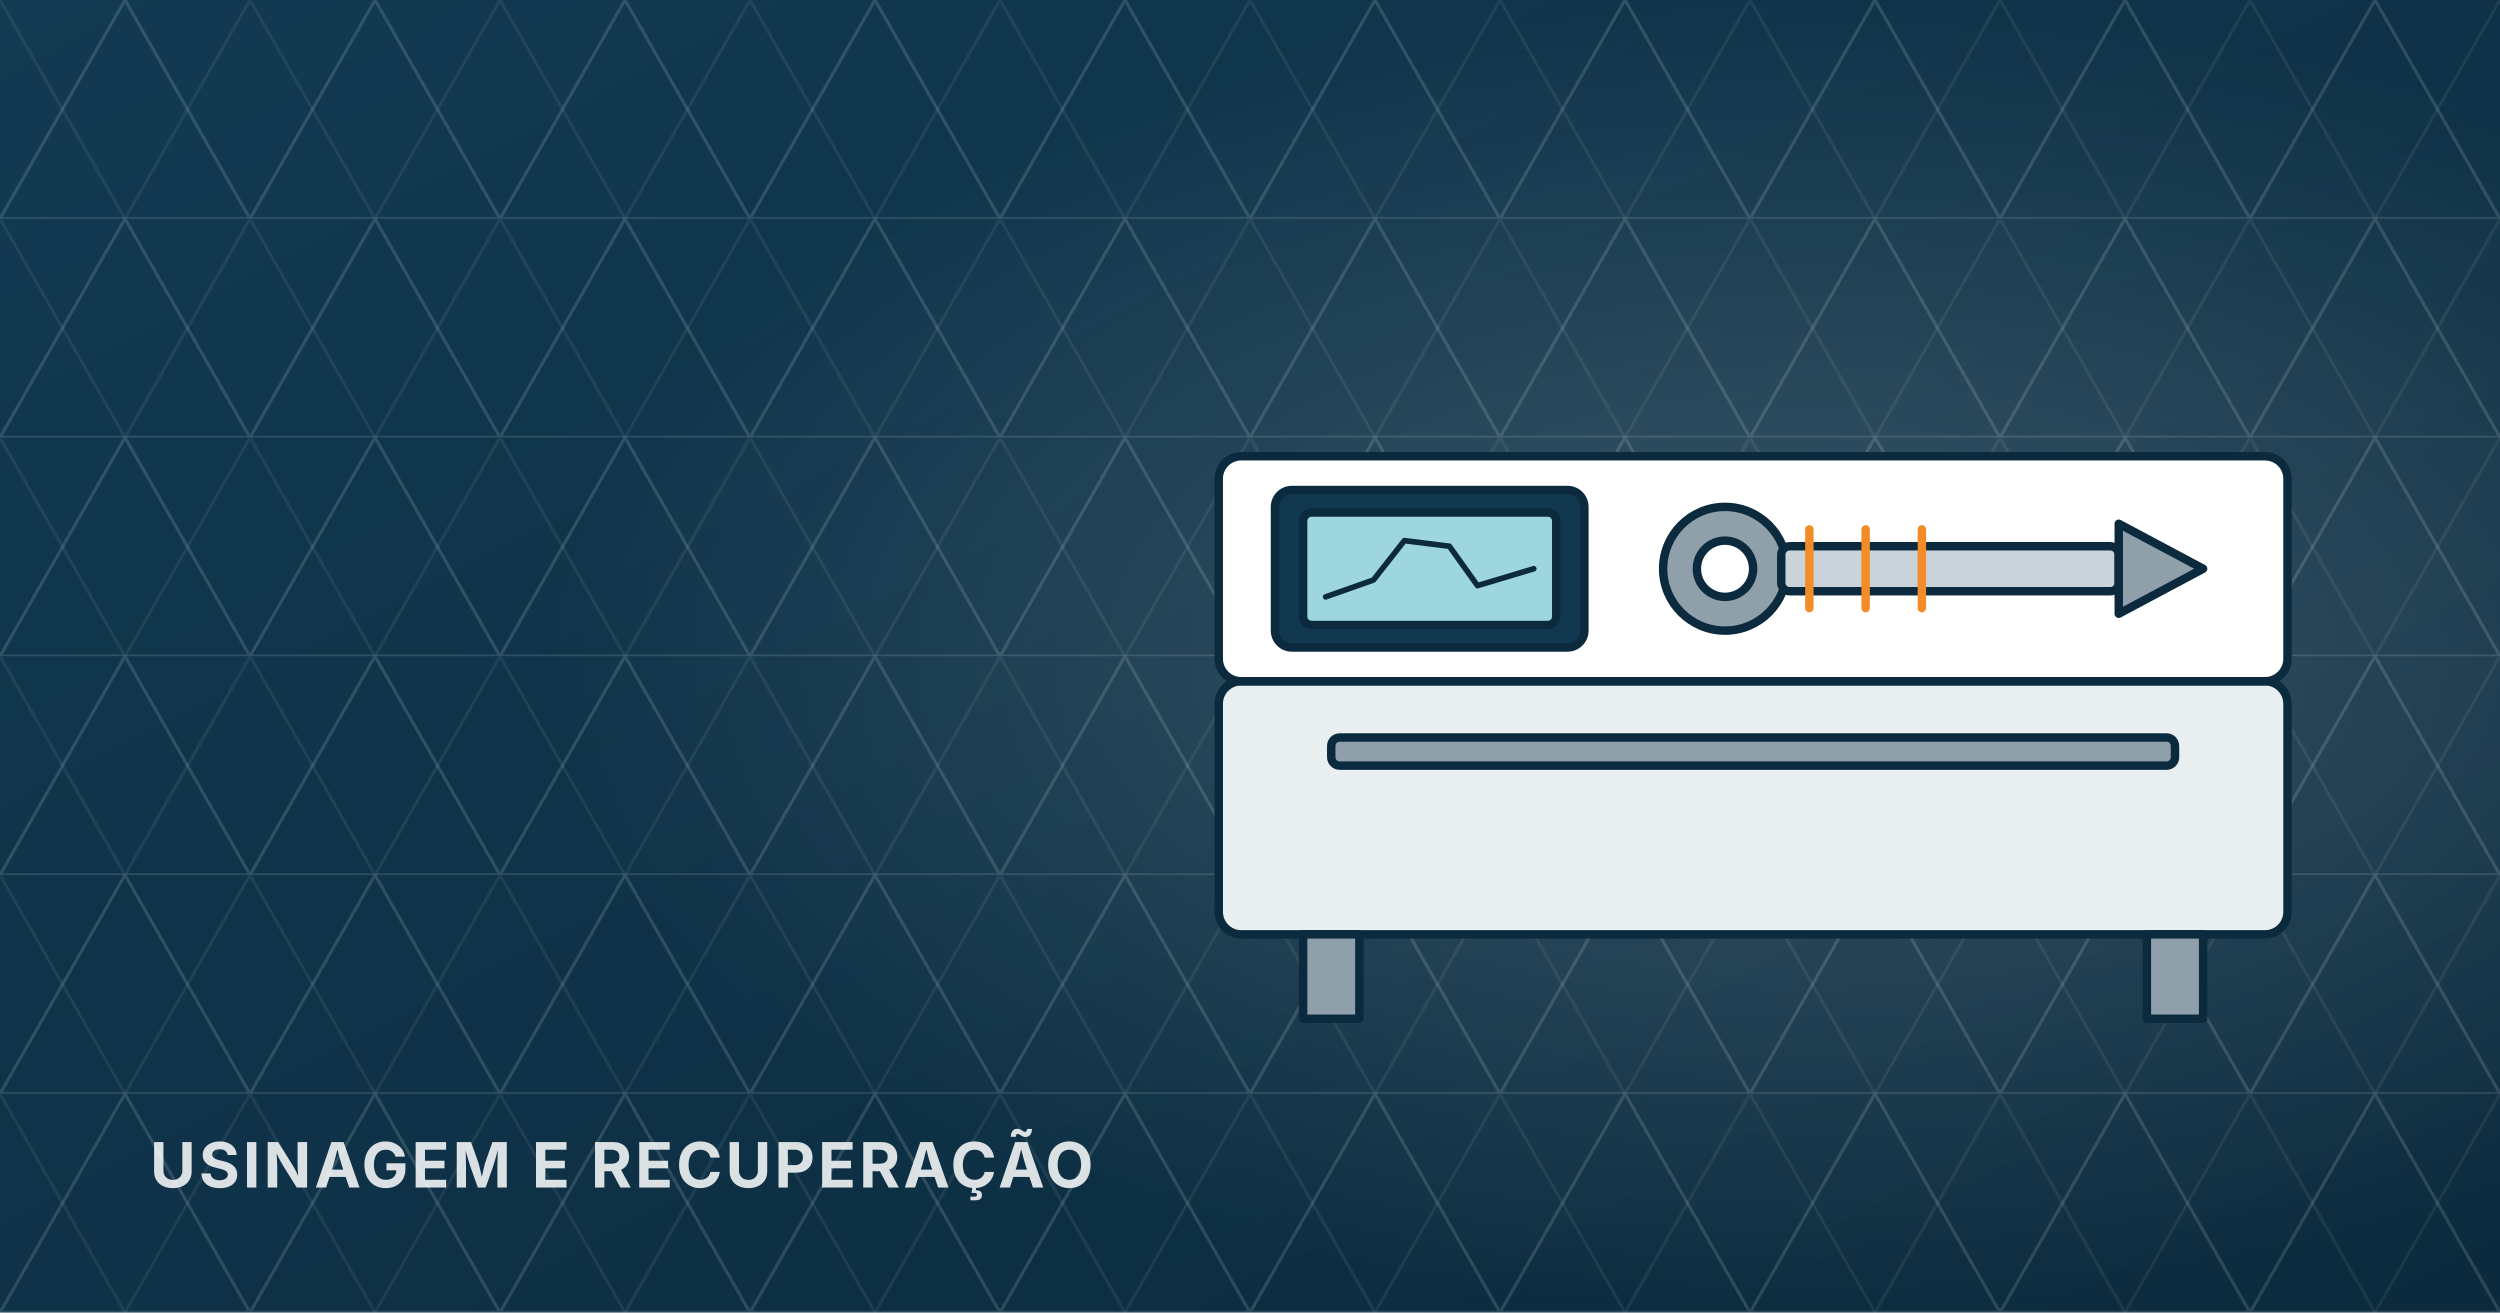
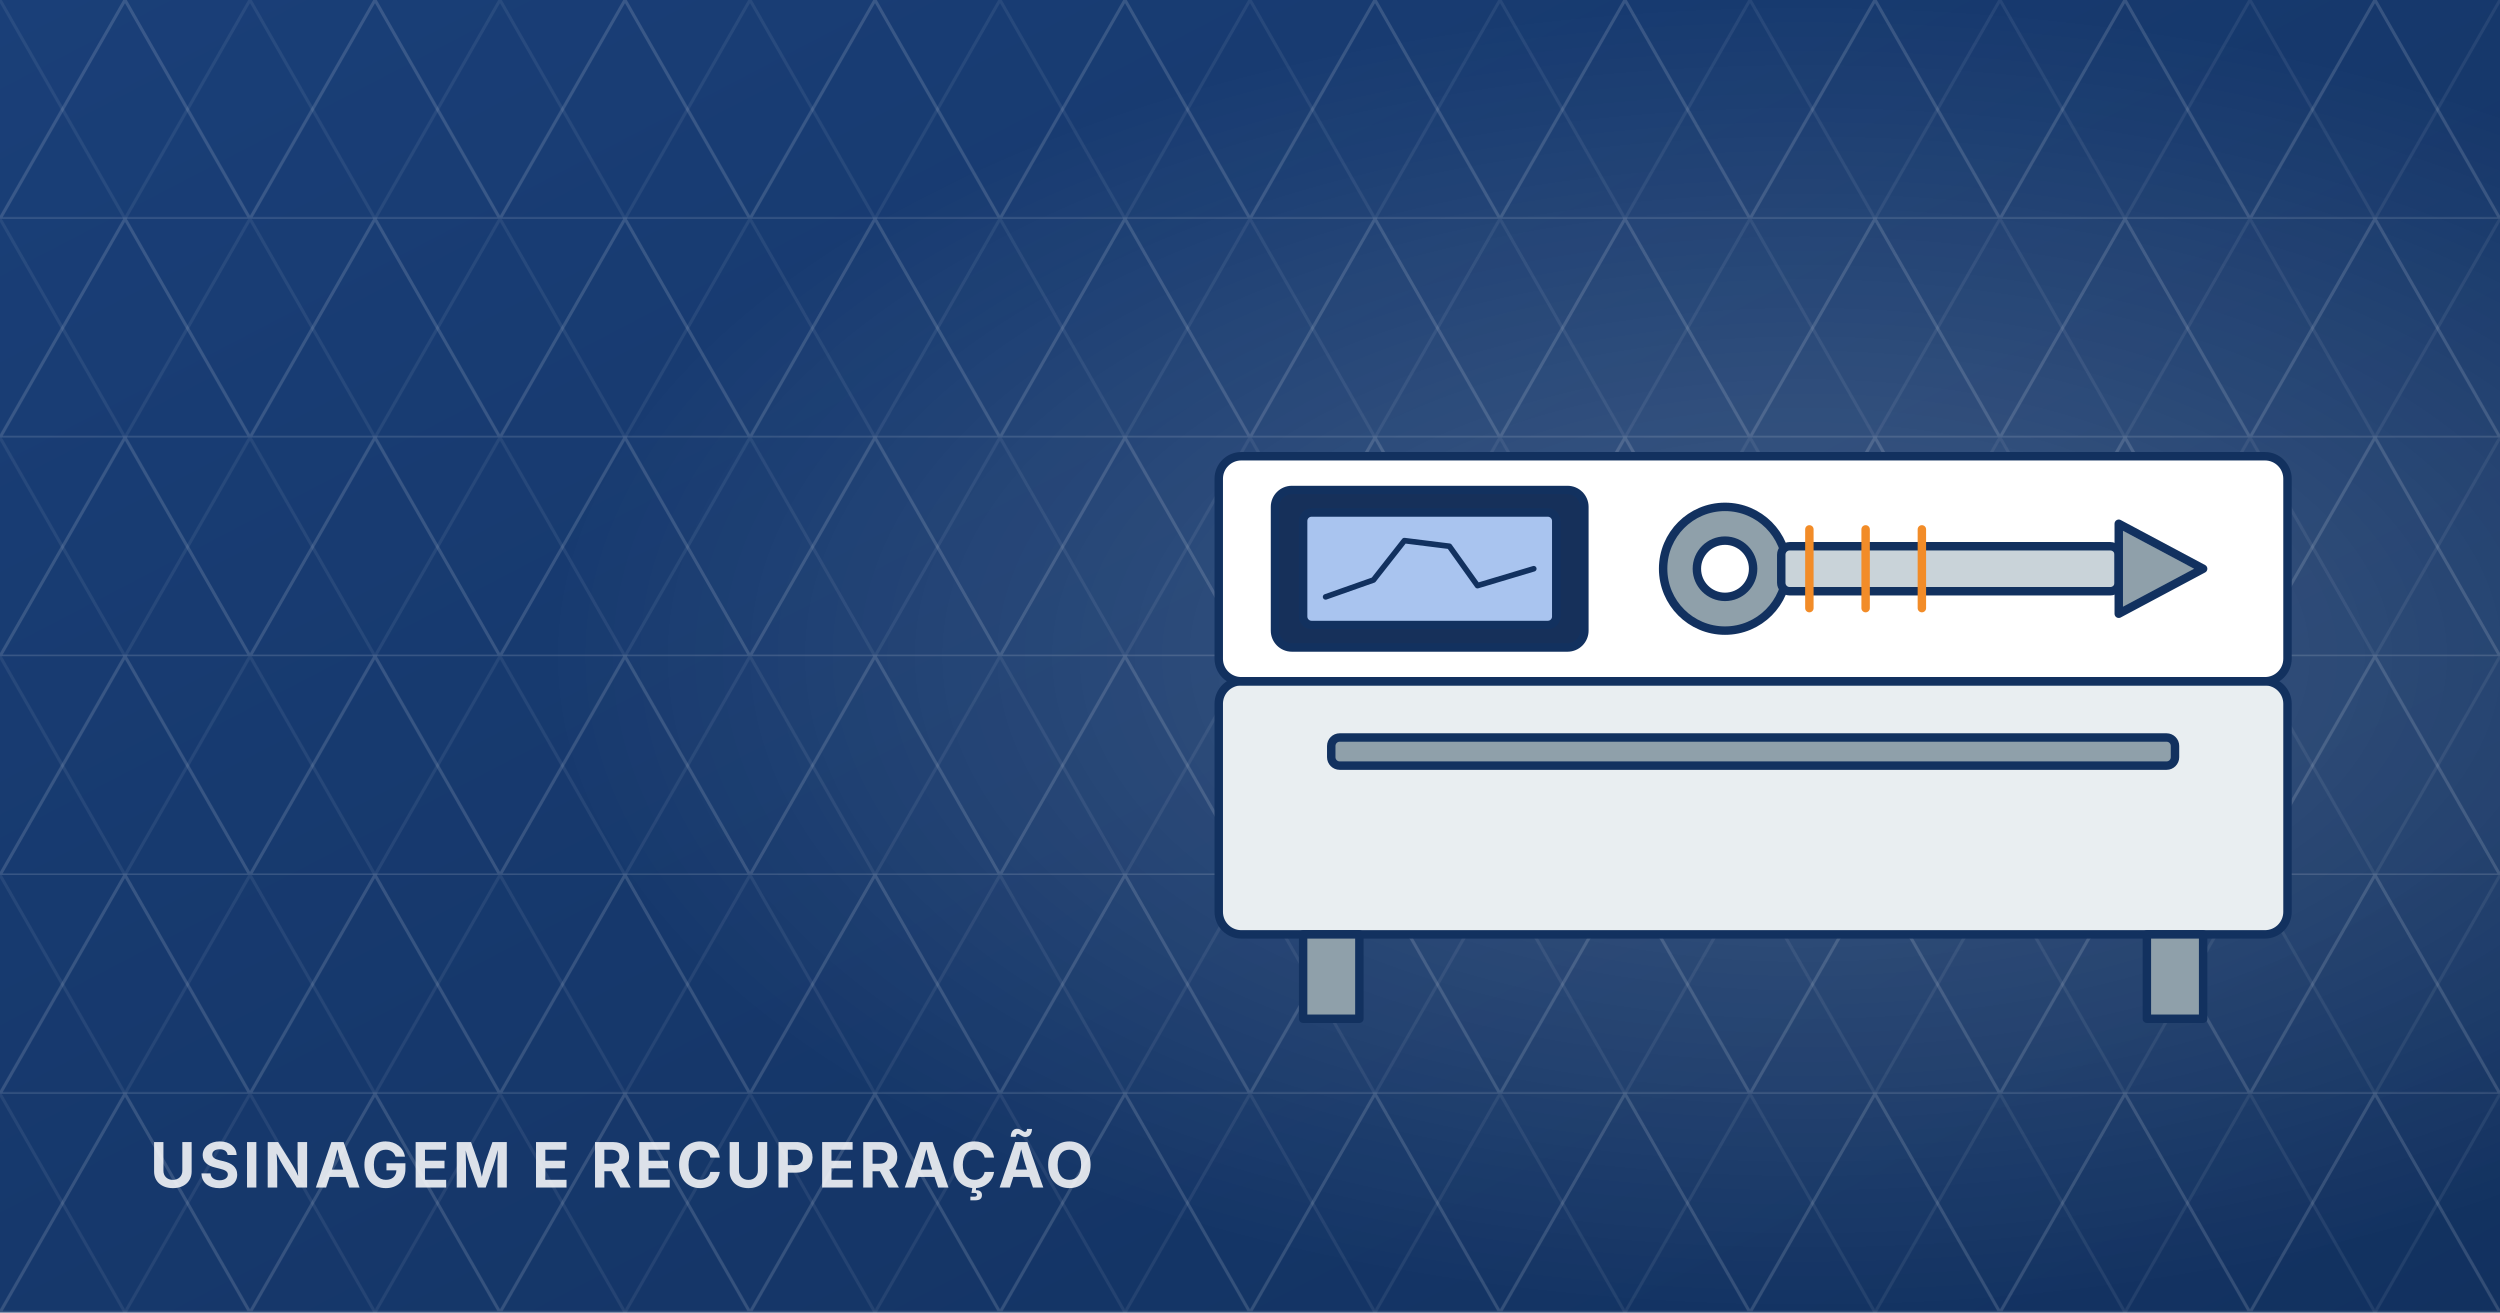
<svg xmlns="http://www.w3.org/2000/svg" viewBox="0 0 800 420" width="800" height="420">
  <defs>
    <linearGradient id="slg" x1="0" y1="0" x2="1" y2="1">
-       <stop offset="0" stop-color="#123a52" />
-       <stop offset="1" stop-color="#0b2a3d" />
+       <stop offset="0" stop-color="#1a3f78" />
+       <stop offset="1" stop-color="#12315f" />
    </linearGradient>
    <linearGradient id="slsteel" x1="0" y1="0" x2="1" y2="0">
      <stop offset="0" stop-color="#e9eef1" />
      <stop offset=".5" stop-color="#ffffff" />
      <stop offset="1" stop-color="#d5dde2" />
    </linearGradient>
    <pattern id="slp" width="80" height="70" patternUnits="userSpaceOnUse">
      <path d="M40 0L80 70H0z" fill="none" stroke="#ffffff" stroke-opacity=".14" />
      <path d="M0 0L40 70 80 0" fill="none" stroke="#ffffff" stroke-opacity=".07" />
    </pattern>
    <radialGradient id="slglow" cx=".72" cy=".5" r=".5">
      <stop offset="0" stop-color="#ffffff" stop-opacity=".18" />
      <stop offset="1" stop-color="#ffffff" stop-opacity="0" />
    </radialGradient>
  </defs>
  <rect width="800" height="420" fill="url(#slg)" />
  <rect width="800" height="420" fill="url(#slp)" />
  <rect width="800" height="420" fill="url(#slglow)" />
  <text x="48" y="380" font-family="Inter, Arial" font-size="20" font-weight="700" fill="#ffffff" fill-opacity=".85" letter-spacing="1">USINAGEM E RECUPERAÇÃO</text>
-   <g stroke="#0b2a3d" stroke-width="3" stroke-linejoin="round" stroke-linecap="round" fill="url(#slsteel)">
+   <g stroke="#12315f" stroke-width="3" stroke-linejoin="round" stroke-linecap="round" fill="url(#slsteel)">
    <g transform="translate(390 110) scale(0.9)">
      <rect x="0" y="120" width="380" height="90" rx="8" fill="#e9eef1" />
      <rect x="0" y="40" width="380" height="80" rx="8" fill="#ffffff" />
-       <rect x="20" y="52" width="110" height="56" rx="6" fill="#12384f" />
-       <rect x="30" y="60" width="90" height="40" rx="3" fill="#9dd6dc" />
-       <polyline points="38,90 55,84 66,70 82,72 92,86 112,80" fill="none" stroke="#0b2a3d" stroke-width="2" />
+       <rect x="20" y="52" width="110" height="56" rx="6" fill="#16305a" />
+       <rect x="30" y="60" width="90" height="40" rx="3" fill="#a9c4ef" />
+       <polyline points="38,90 55,84 66,70 82,72 92,86 112,80" fill="none" stroke="#12315f" stroke-width="2" />
      <circle cx="180" cy="80" r="22" fill="#8fa0aa" />
      <circle cx="180" cy="80" r="10" fill="#ffffff" />
      <rect x="200" y="72" width="120" height="16" rx="3" fill="#c9d3d9" />
      <path d="M210 66l0 28M230 66v28M250 66v28" stroke="#f28c28" stroke-width="3" />
      <path d="M320 64l30 16-30 16z" fill="#8fa0aa" />
      <rect x="40" y="140" width="300" height="10" rx="3" fill="#8fa0aa" />
      <rect x="30" y="210" width="20" height="30" fill="#8fa0aa" />
      <rect x="330" y="210" width="20" height="30" fill="#8fa0aa" />
    </g>
  </g>
</svg>
